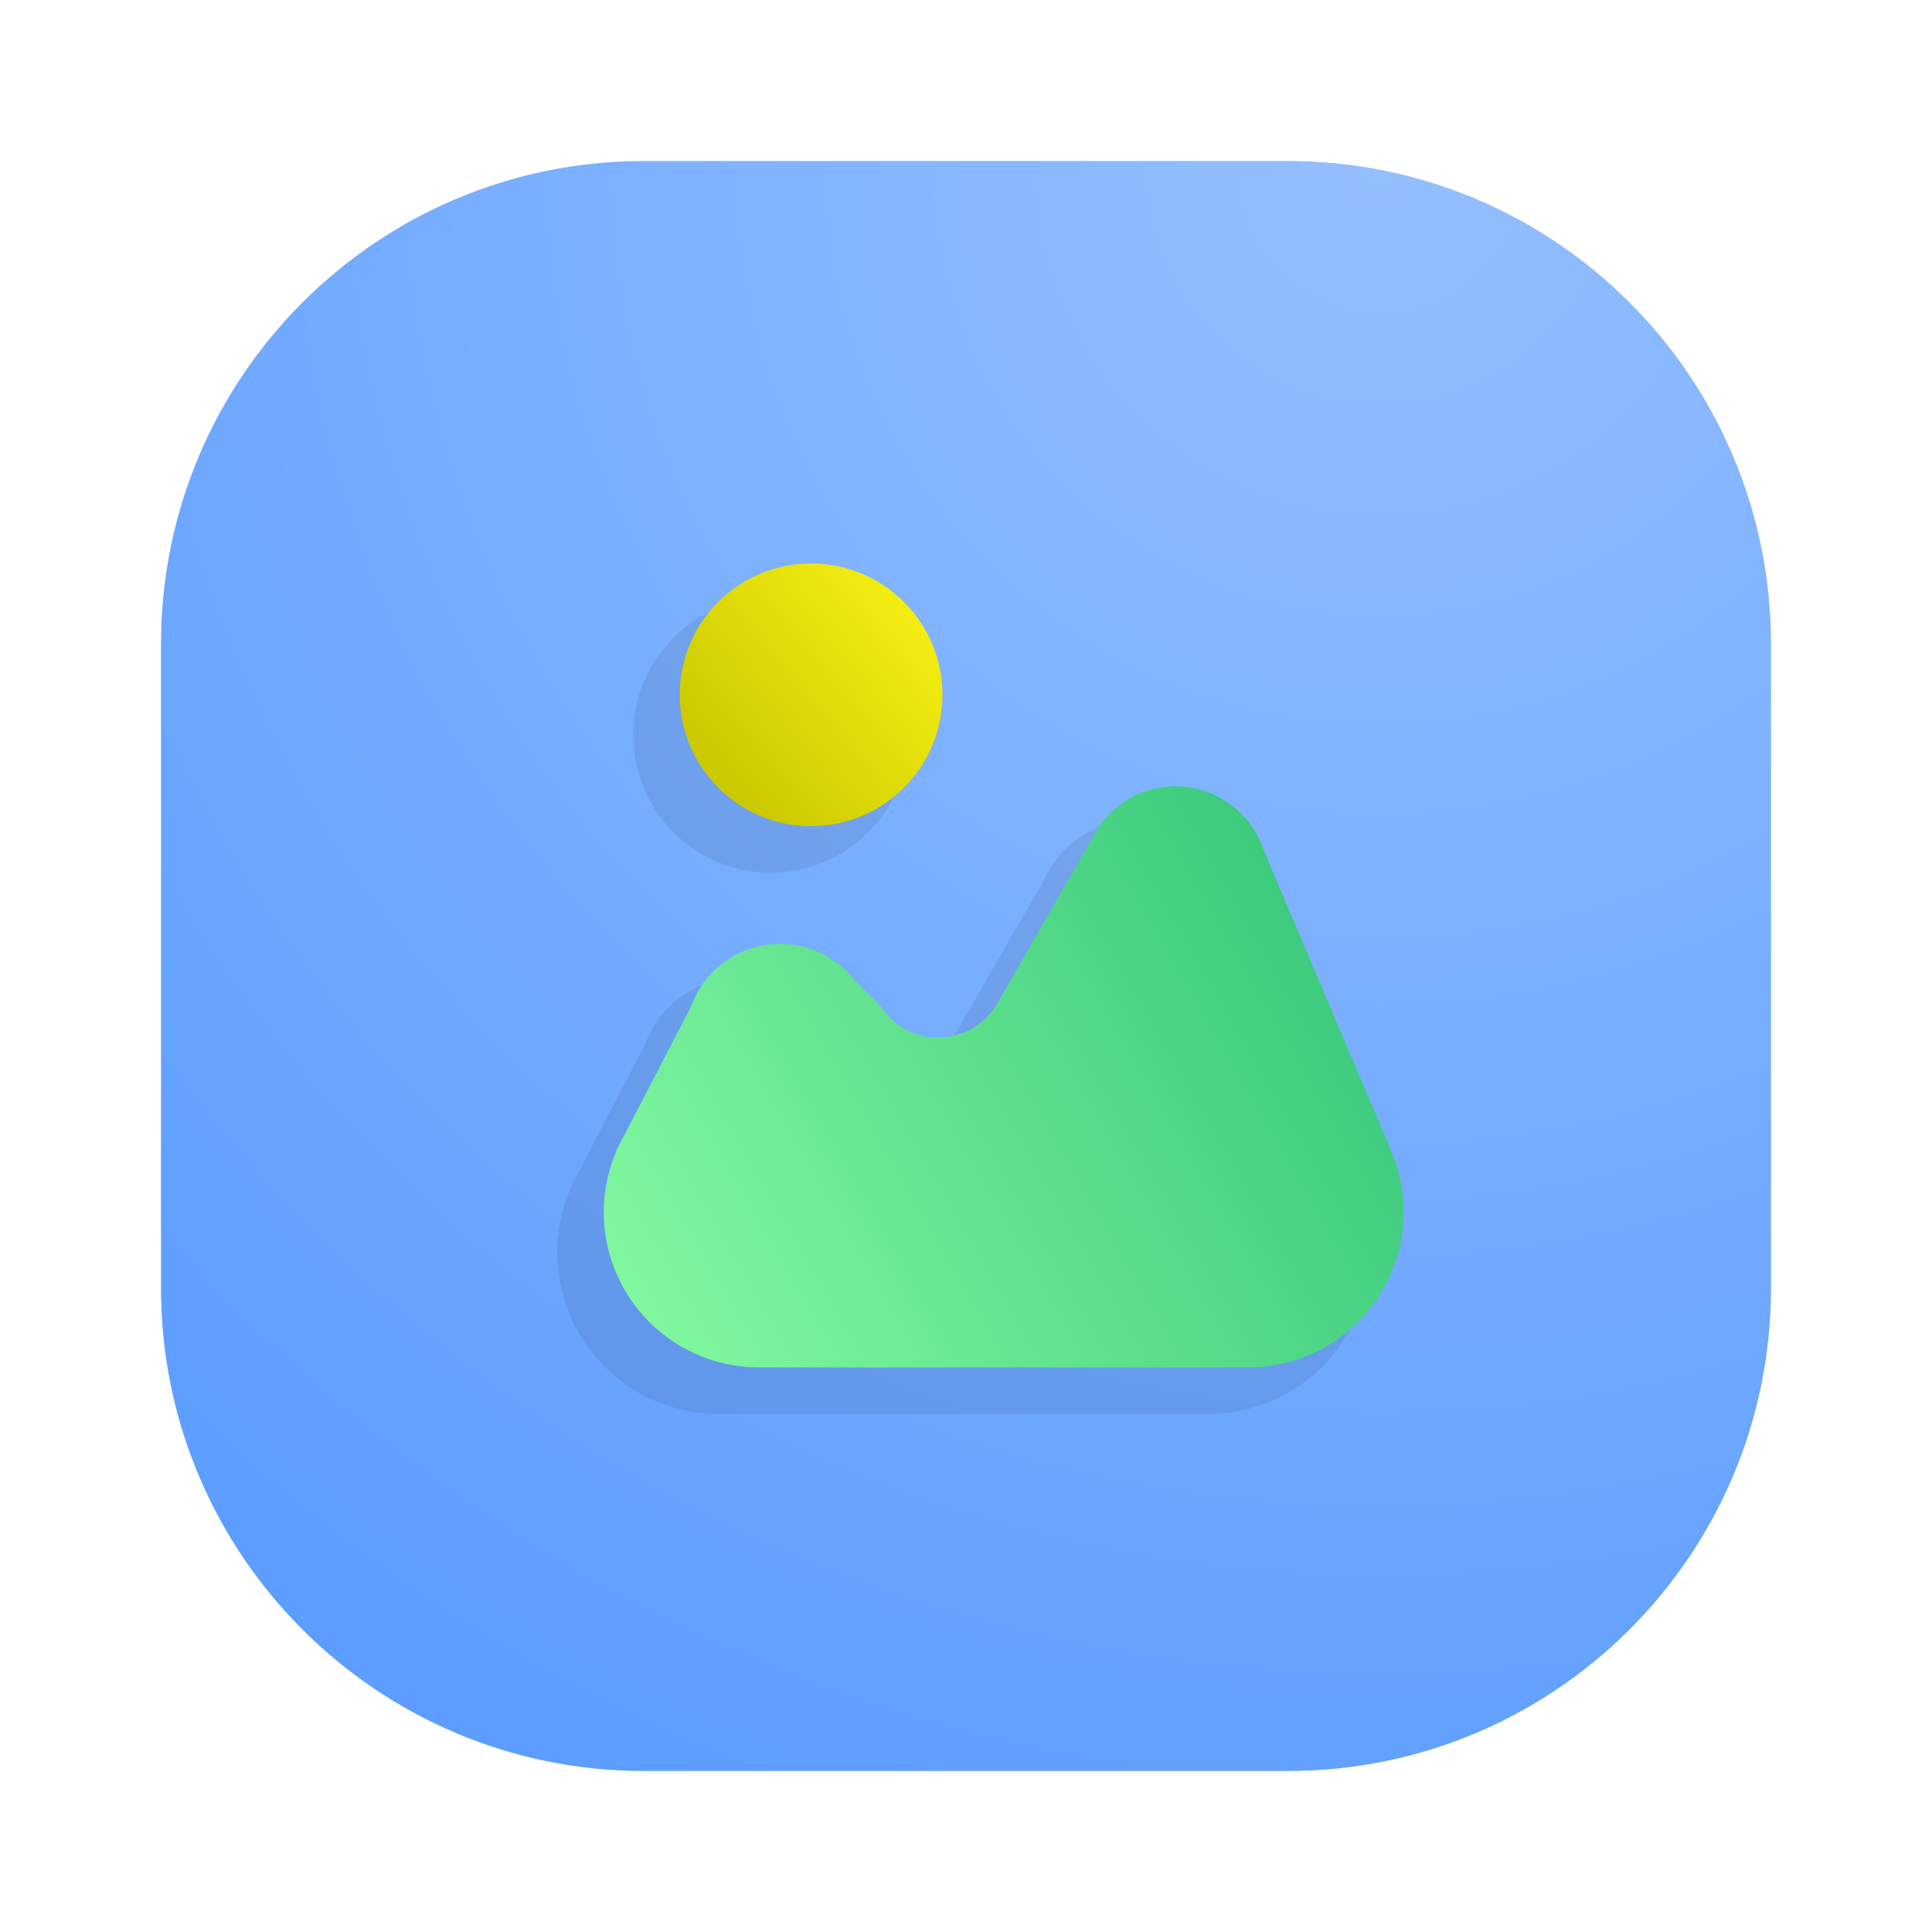
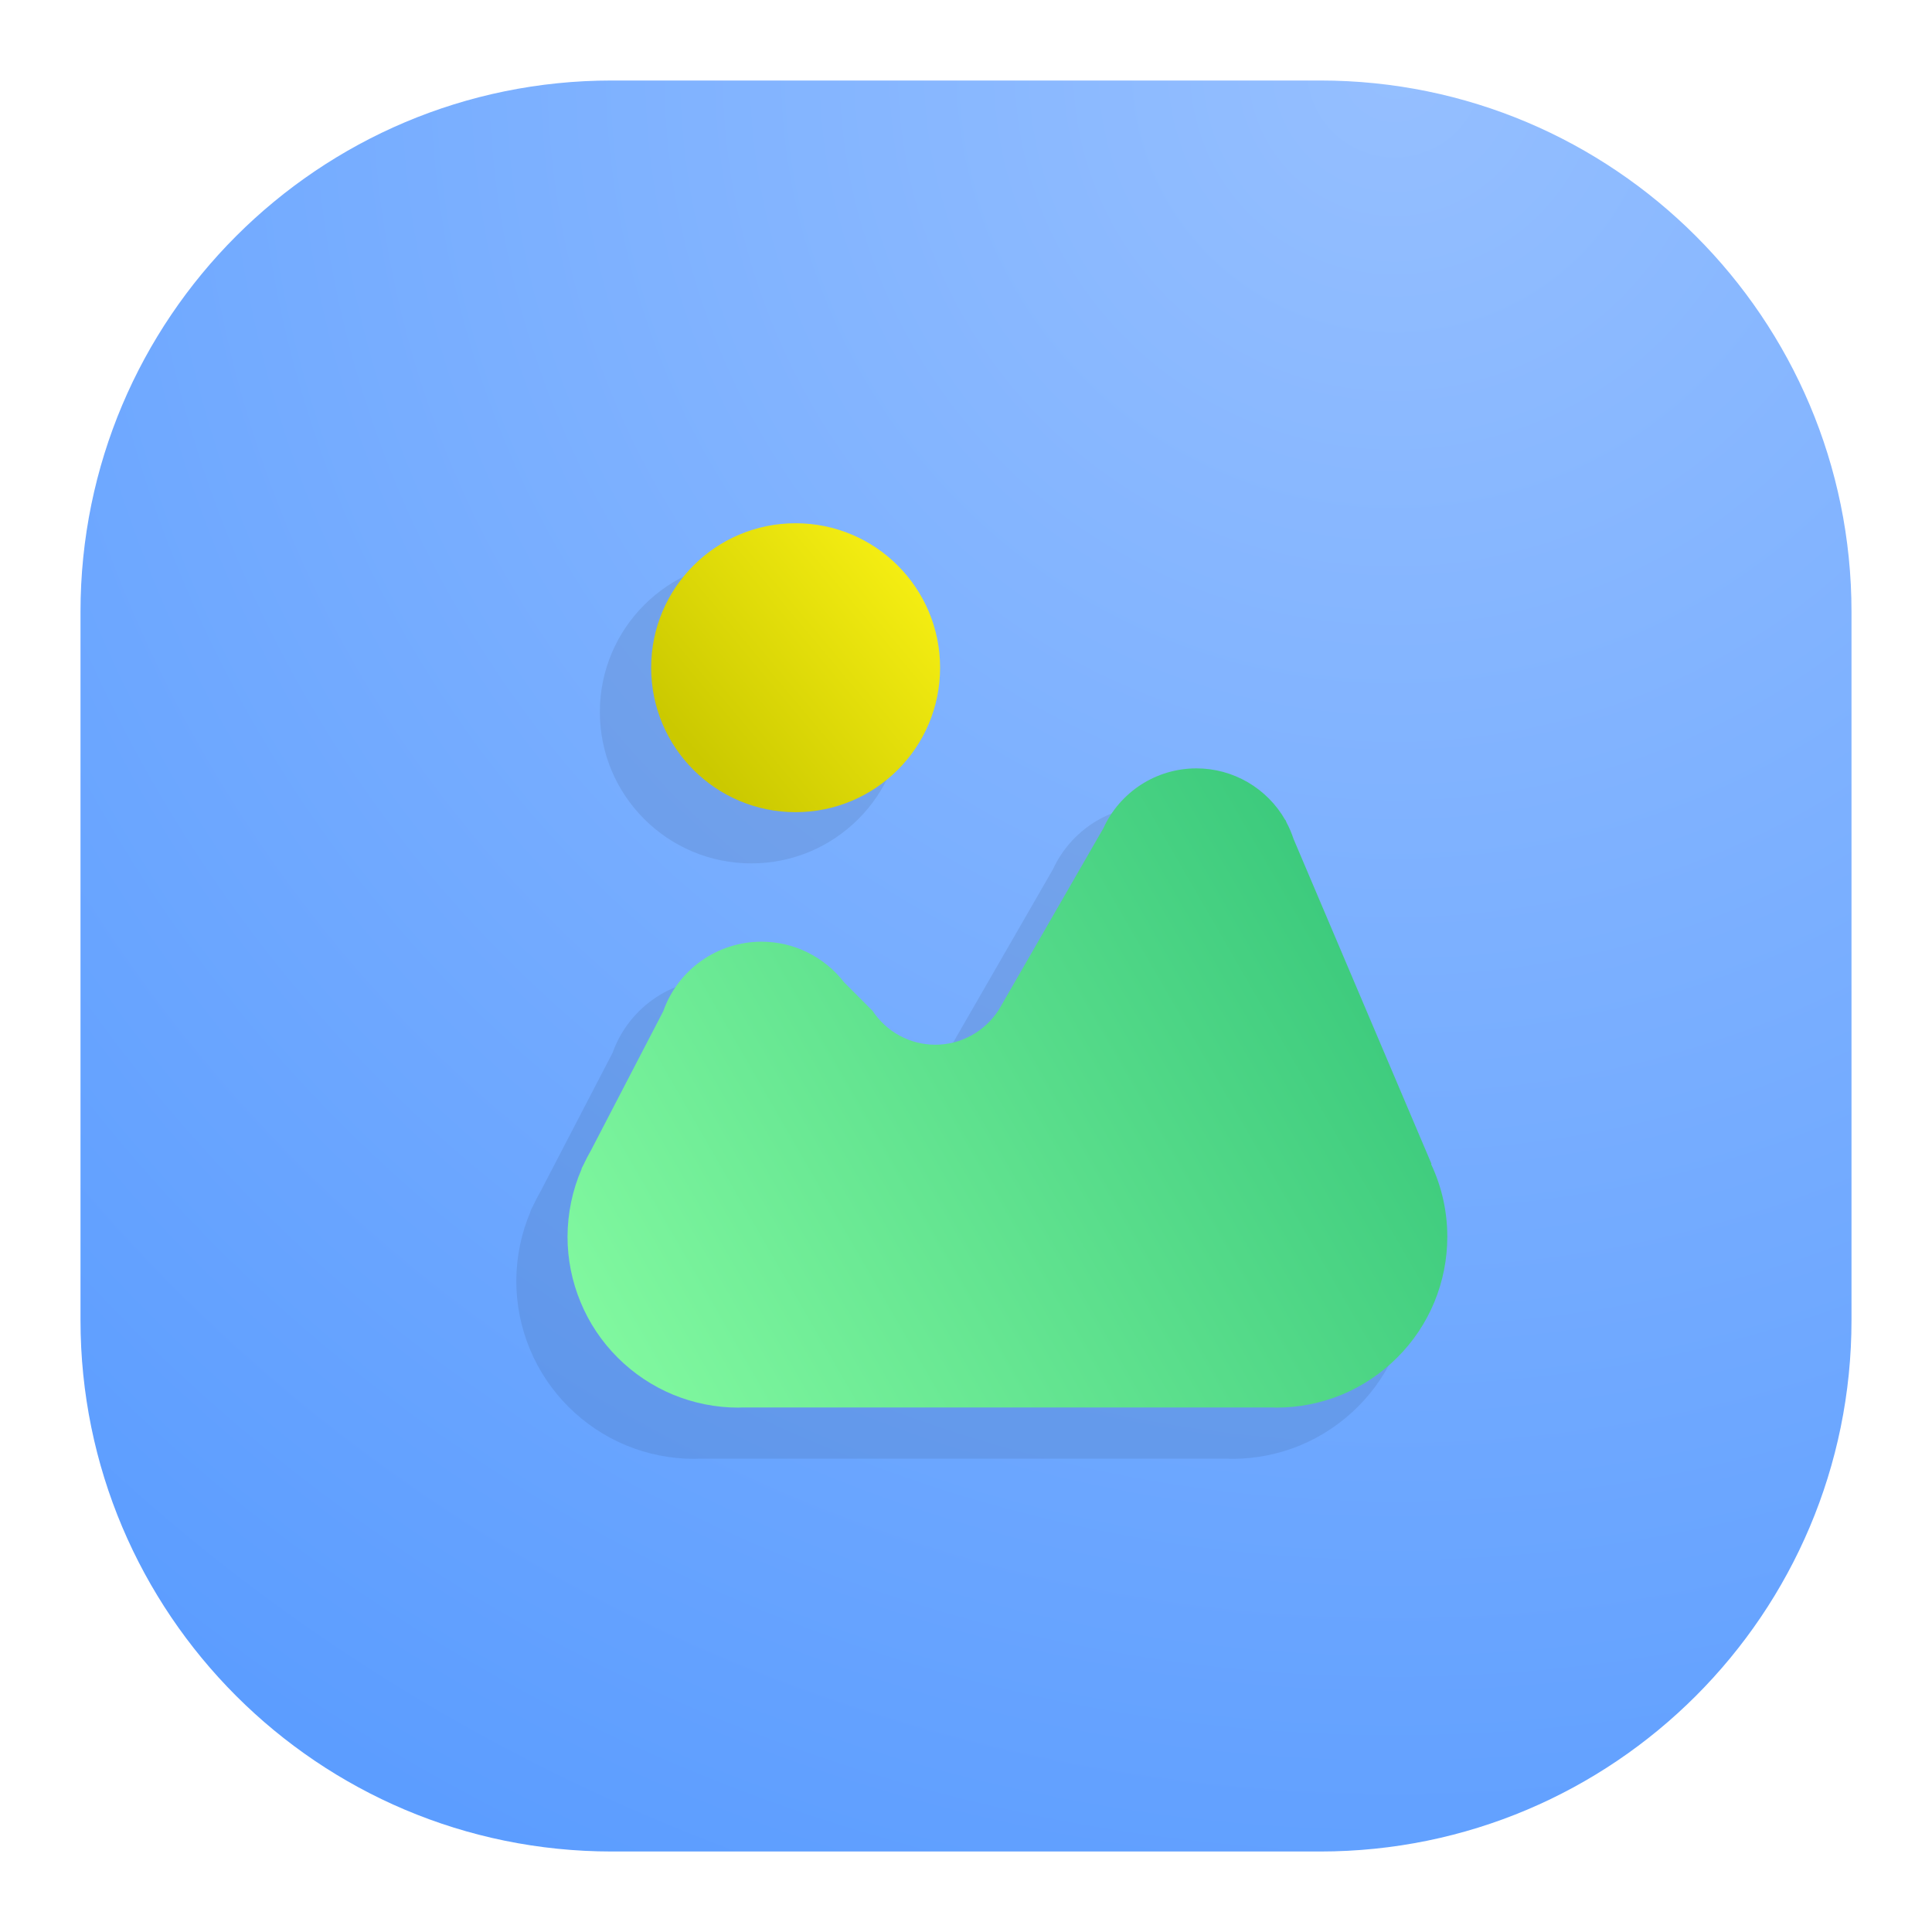
<svg xmlns="http://www.w3.org/2000/svg" width="24" height="24" viewBox="0 0 24 24" fill="none">
-   <rect x="2" y="2" width="20" height="20" rx="6" fill="url(#paint0_radial_3_18)" />
+   <rect x="1" y="1" width="22" height="22" rx="6.6" fill="url(#paint0_radial_3_18)" />
  <g opacity="0.35">
-     <path opacity="0.221" d="M9.575 10.763C10.476 10.763 11.207 10.032 11.207 9.131C11.207 8.23 10.476 7.5 9.575 7.5C8.674 7.5 7.944 8.23 7.944 9.131C7.944 10.032 8.674 10.763 9.575 10.763Z" fill="black" stroke="black" stroke-width="0.157" stroke-linecap="round" stroke-linejoin="round" />
-     <path opacity="0.221" d="M14.102 10.268C13.88 10.268 13.664 10.332 13.478 10.452C13.292 10.572 13.144 10.742 13.052 10.944L11.897 12.948C11.891 12.959 11.884 12.97 11.878 12.981L11.866 13.002H11.865C11.788 13.12 11.683 13.218 11.559 13.286C11.434 13.354 11.295 13.389 11.153 13.389C11.012 13.389 10.873 13.354 10.748 13.286C10.624 13.218 10.519 13.12 10.442 13.002H10.44L10.123 12.685C10.013 12.542 9.872 12.426 9.71 12.346C9.549 12.267 9.371 12.225 9.19 12.225C8.947 12.225 8.709 12.301 8.511 12.442C8.312 12.583 8.162 12.782 8.081 13.011L7.266 14.581C7.234 14.635 7.205 14.691 7.179 14.748L7.158 14.788L7.16 14.791C7.055 15.033 7 15.294 7 15.557C7 15.811 7.05 16.062 7.147 16.296C7.244 16.53 7.386 16.743 7.565 16.922C7.745 17.101 7.957 17.244 8.191 17.34C8.426 17.438 8.677 17.487 8.93 17.488C8.944 17.487 8.959 17.486 8.973 17.486H14.963C14.977 17.486 14.991 17.487 15.005 17.488C15.259 17.488 15.51 17.438 15.744 17.34C15.978 17.244 16.191 17.101 16.37 16.922C16.549 16.743 16.692 16.53 16.789 16.296C16.886 16.062 16.936 15.811 16.936 15.557C16.936 15.274 16.873 14.995 16.753 14.738L16.756 14.734L15.199 11.066C15.178 11.002 15.152 10.939 15.12 10.88L15.108 10.852H15.105C15.004 10.675 14.858 10.527 14.682 10.425C14.506 10.322 14.306 10.268 14.102 10.268Z" fill="black" stroke="black" stroke-width="0.157" stroke-linecap="round" stroke-linejoin="round" />
+     <path opacity="0.221" d="M9.333 10.639C10.324 10.639 11.127 9.836 11.127 8.845C11.127 7.853 10.324 7.05 9.333 7.05C8.342 7.05 7.538 7.853 7.538 8.845C7.538 9.836 8.342 10.639 9.333 10.639Z" fill="black" stroke="black" stroke-width="0.173" stroke-linecap="round" stroke-linejoin="round" />
+     <path opacity="0.221" d="M14.312 10.095C14.068 10.095 13.83 10.165 13.625 10.297C13.421 10.429 13.258 10.617 13.157 10.838L11.887 13.043C11.88 13.055 11.873 13.067 11.866 13.079L11.853 13.102H11.851C11.767 13.232 11.651 13.34 11.514 13.415C11.378 13.489 11.224 13.528 11.069 13.528C10.913 13.528 10.76 13.489 10.623 13.415C10.487 13.34 10.371 13.232 10.286 13.102H10.284L9.936 12.753C9.815 12.596 9.659 12.469 9.481 12.381C9.303 12.293 9.108 12.248 8.909 12.248C8.642 12.248 8.38 12.331 8.162 12.486C7.943 12.641 7.778 12.86 7.689 13.113L6.792 14.839C6.757 14.899 6.726 14.96 6.697 15.022L6.674 15.067L6.676 15.07C6.56 15.336 6.501 15.623 6.5 15.913C6.5 16.192 6.555 16.468 6.662 16.726C6.768 16.983 6.925 17.217 7.122 17.414C7.319 17.611 7.553 17.768 7.811 17.875C8.068 17.981 8.344 18.036 8.623 18.036C8.639 18.036 8.654 18.035 8.67 18.034H15.259C15.275 18.035 15.29 18.036 15.306 18.036C15.585 18.036 15.861 17.981 16.119 17.875C16.376 17.768 16.61 17.611 16.807 17.414C17.005 17.217 17.161 16.983 17.268 16.726C17.374 16.468 17.429 16.192 17.429 15.913C17.429 15.601 17.361 15.294 17.228 15.012L17.232 15.007L15.519 10.972C15.496 10.902 15.467 10.833 15.432 10.768L15.419 10.737H15.415C15.305 10.542 15.144 10.38 14.95 10.267C14.756 10.154 14.536 10.095 14.312 10.095Z" fill="black" stroke="black" stroke-width="0.173" stroke-linecap="round" stroke-linejoin="round" />
  </g>
-   <path d="M10.075 10.263C10.976 10.263 11.707 9.532 11.707 8.631C11.707 7.73 10.976 7 10.075 7C9.175 7 8.444 7.73 8.444 8.631C8.444 9.532 9.175 10.263 10.075 10.263Z" fill="url(#paint1_linear_3_18)" />
-   <path d="M14.602 9.768C14.38 9.768 14.164 9.832 13.978 9.952C13.792 10.072 13.644 10.242 13.552 10.444L12.397 12.448C12.391 12.459 12.384 12.47 12.378 12.481L12.366 12.502H12.365C12.288 12.62 12.183 12.718 12.059 12.786C11.934 12.854 11.795 12.889 11.653 12.889C11.512 12.889 11.373 12.854 11.248 12.786C11.124 12.718 11.019 12.62 10.942 12.502H10.94L10.623 12.185C10.513 12.042 10.372 11.926 10.21 11.846C10.049 11.767 9.871 11.725 9.69 11.725C9.447 11.725 9.209 11.801 9.011 11.942C8.812 12.083 8.662 12.282 8.581 12.511L7.766 14.081C7.734 14.135 7.705 14.191 7.679 14.248L7.658 14.288L7.66 14.291C7.555 14.533 7.5 14.794 7.5 15.057C7.5 15.311 7.55 15.562 7.647 15.796C7.744 16.03 7.886 16.243 8.065 16.422C8.245 16.601 8.457 16.744 8.691 16.84C8.926 16.938 9.177 16.987 9.43 16.987C9.444 16.987 9.459 16.986 9.473 16.986H15.463C15.477 16.986 15.491 16.987 15.505 16.987C15.759 16.988 16.01 16.938 16.244 16.84C16.478 16.744 16.691 16.601 16.87 16.422C17.049 16.243 17.192 16.03 17.289 15.796C17.386 15.562 17.436 15.311 17.436 15.057C17.436 14.774 17.373 14.495 17.253 14.238L17.256 14.234L15.699 10.566C15.678 10.502 15.652 10.439 15.62 10.38L15.608 10.352H15.605C15.504 10.175 15.358 10.027 15.182 9.925C15.006 9.822 14.806 9.768 14.602 9.768Z" fill="url(#paint2_linear_3_18)" />
+   <path d="M9.883 10.089C10.874 10.089 11.678 9.286 11.678 8.294C11.678 7.303 10.874 6.5 9.883 6.5C8.892 6.5 8.089 7.303 8.089 8.294C8.089 9.286 8.892 10.089 9.883 10.089Z" fill="url(#paint1_linear_3_18)" />
+   <path d="M14.862 9.545C14.618 9.545 14.38 9.615 14.175 9.747C13.971 9.879 13.808 10.066 13.707 10.288L12.437 12.493C12.43 12.505 12.423 12.517 12.416 12.529L12.403 12.552H12.402C12.317 12.682 12.201 12.79 12.064 12.864C11.928 12.939 11.774 12.978 11.619 12.978C11.463 12.978 11.31 12.939 11.173 12.864C11.037 12.79 10.921 12.682 10.836 12.552H10.834L10.486 12.203C10.365 12.046 10.209 11.919 10.031 11.831C9.854 11.743 9.658 11.698 9.459 11.698C9.192 11.698 8.93 11.781 8.712 11.936C8.493 12.091 8.328 12.31 8.239 12.562L7.342 14.289C7.307 14.349 7.276 14.41 7.247 14.472L7.224 14.517L7.226 14.52C7.11 14.786 7.051 15.073 7.05 15.363C7.05 15.642 7.105 15.918 7.212 16.175C7.318 16.433 7.475 16.667 7.672 16.864C7.869 17.061 8.103 17.218 8.361 17.325C8.618 17.431 8.894 17.486 9.173 17.486C9.189 17.486 9.204 17.485 9.22 17.484H15.809C15.825 17.485 15.84 17.486 15.856 17.486C16.135 17.486 16.411 17.431 16.669 17.325C16.926 17.218 17.16 17.061 17.357 16.864C17.555 16.667 17.711 16.433 17.818 16.175C17.924 15.918 17.979 15.642 17.979 15.363C17.979 15.052 17.911 14.744 17.778 14.462L17.782 14.457L16.069 10.422C16.046 10.352 16.017 10.283 15.982 10.218L15.969 10.187H15.966C15.855 9.992 15.694 9.83 15.5 9.717C15.306 9.604 15.086 9.545 14.862 9.545Z" fill="url(#paint2_linear_3_18)" />
  <defs>
-     <radialGradient id="paint0_radial_3_18" cx="0" cy="0" r="1" gradientUnits="userSpaceOnUse" gradientTransform="translate(17 2) rotate(116.565) scale(22.3607)">
+     <radialGradient id="paint0_radial_3_18" cx="0" cy="0" r="1" gradientUnits="userSpaceOnUse" gradientTransform="translate(17.5 1) rotate(116.565) scale(24.5967)">
      <stop stop-color="#95BFFF" />
      <stop offset="1" stop-color="#5C9DFF" />
    </radialGradient>
-     <linearGradient id="paint1_linear_3_18" x1="8.933" y1="9.6" x2="11.314" y2="7.591" gradientUnits="userSpaceOnUse">
+     <linearGradient id="paint1_linear_3_18" x1="8.626" y1="9.359" x2="11.245" y2="7.15" gradientUnits="userSpaceOnUse">
      <stop stop-color="#CBC900" />
      <stop offset="1" stop-color="#F4ED12" />
    </linearGradient>
-     <linearGradient id="paint2_linear_3_18" x1="7.439" y1="16.504" x2="17.435" y2="10.733" gradientUnits="userSpaceOnUse">
+     <linearGradient id="paint2_linear_3_18" x1="6.983" y1="16.954" x2="17.978" y2="10.606" gradientUnits="userSpaceOnUse">
      <stop stop-color="#84FAA1" />
      <stop offset="1" stop-color="#33C478" />
    </linearGradient>
  </defs>
</svg>
